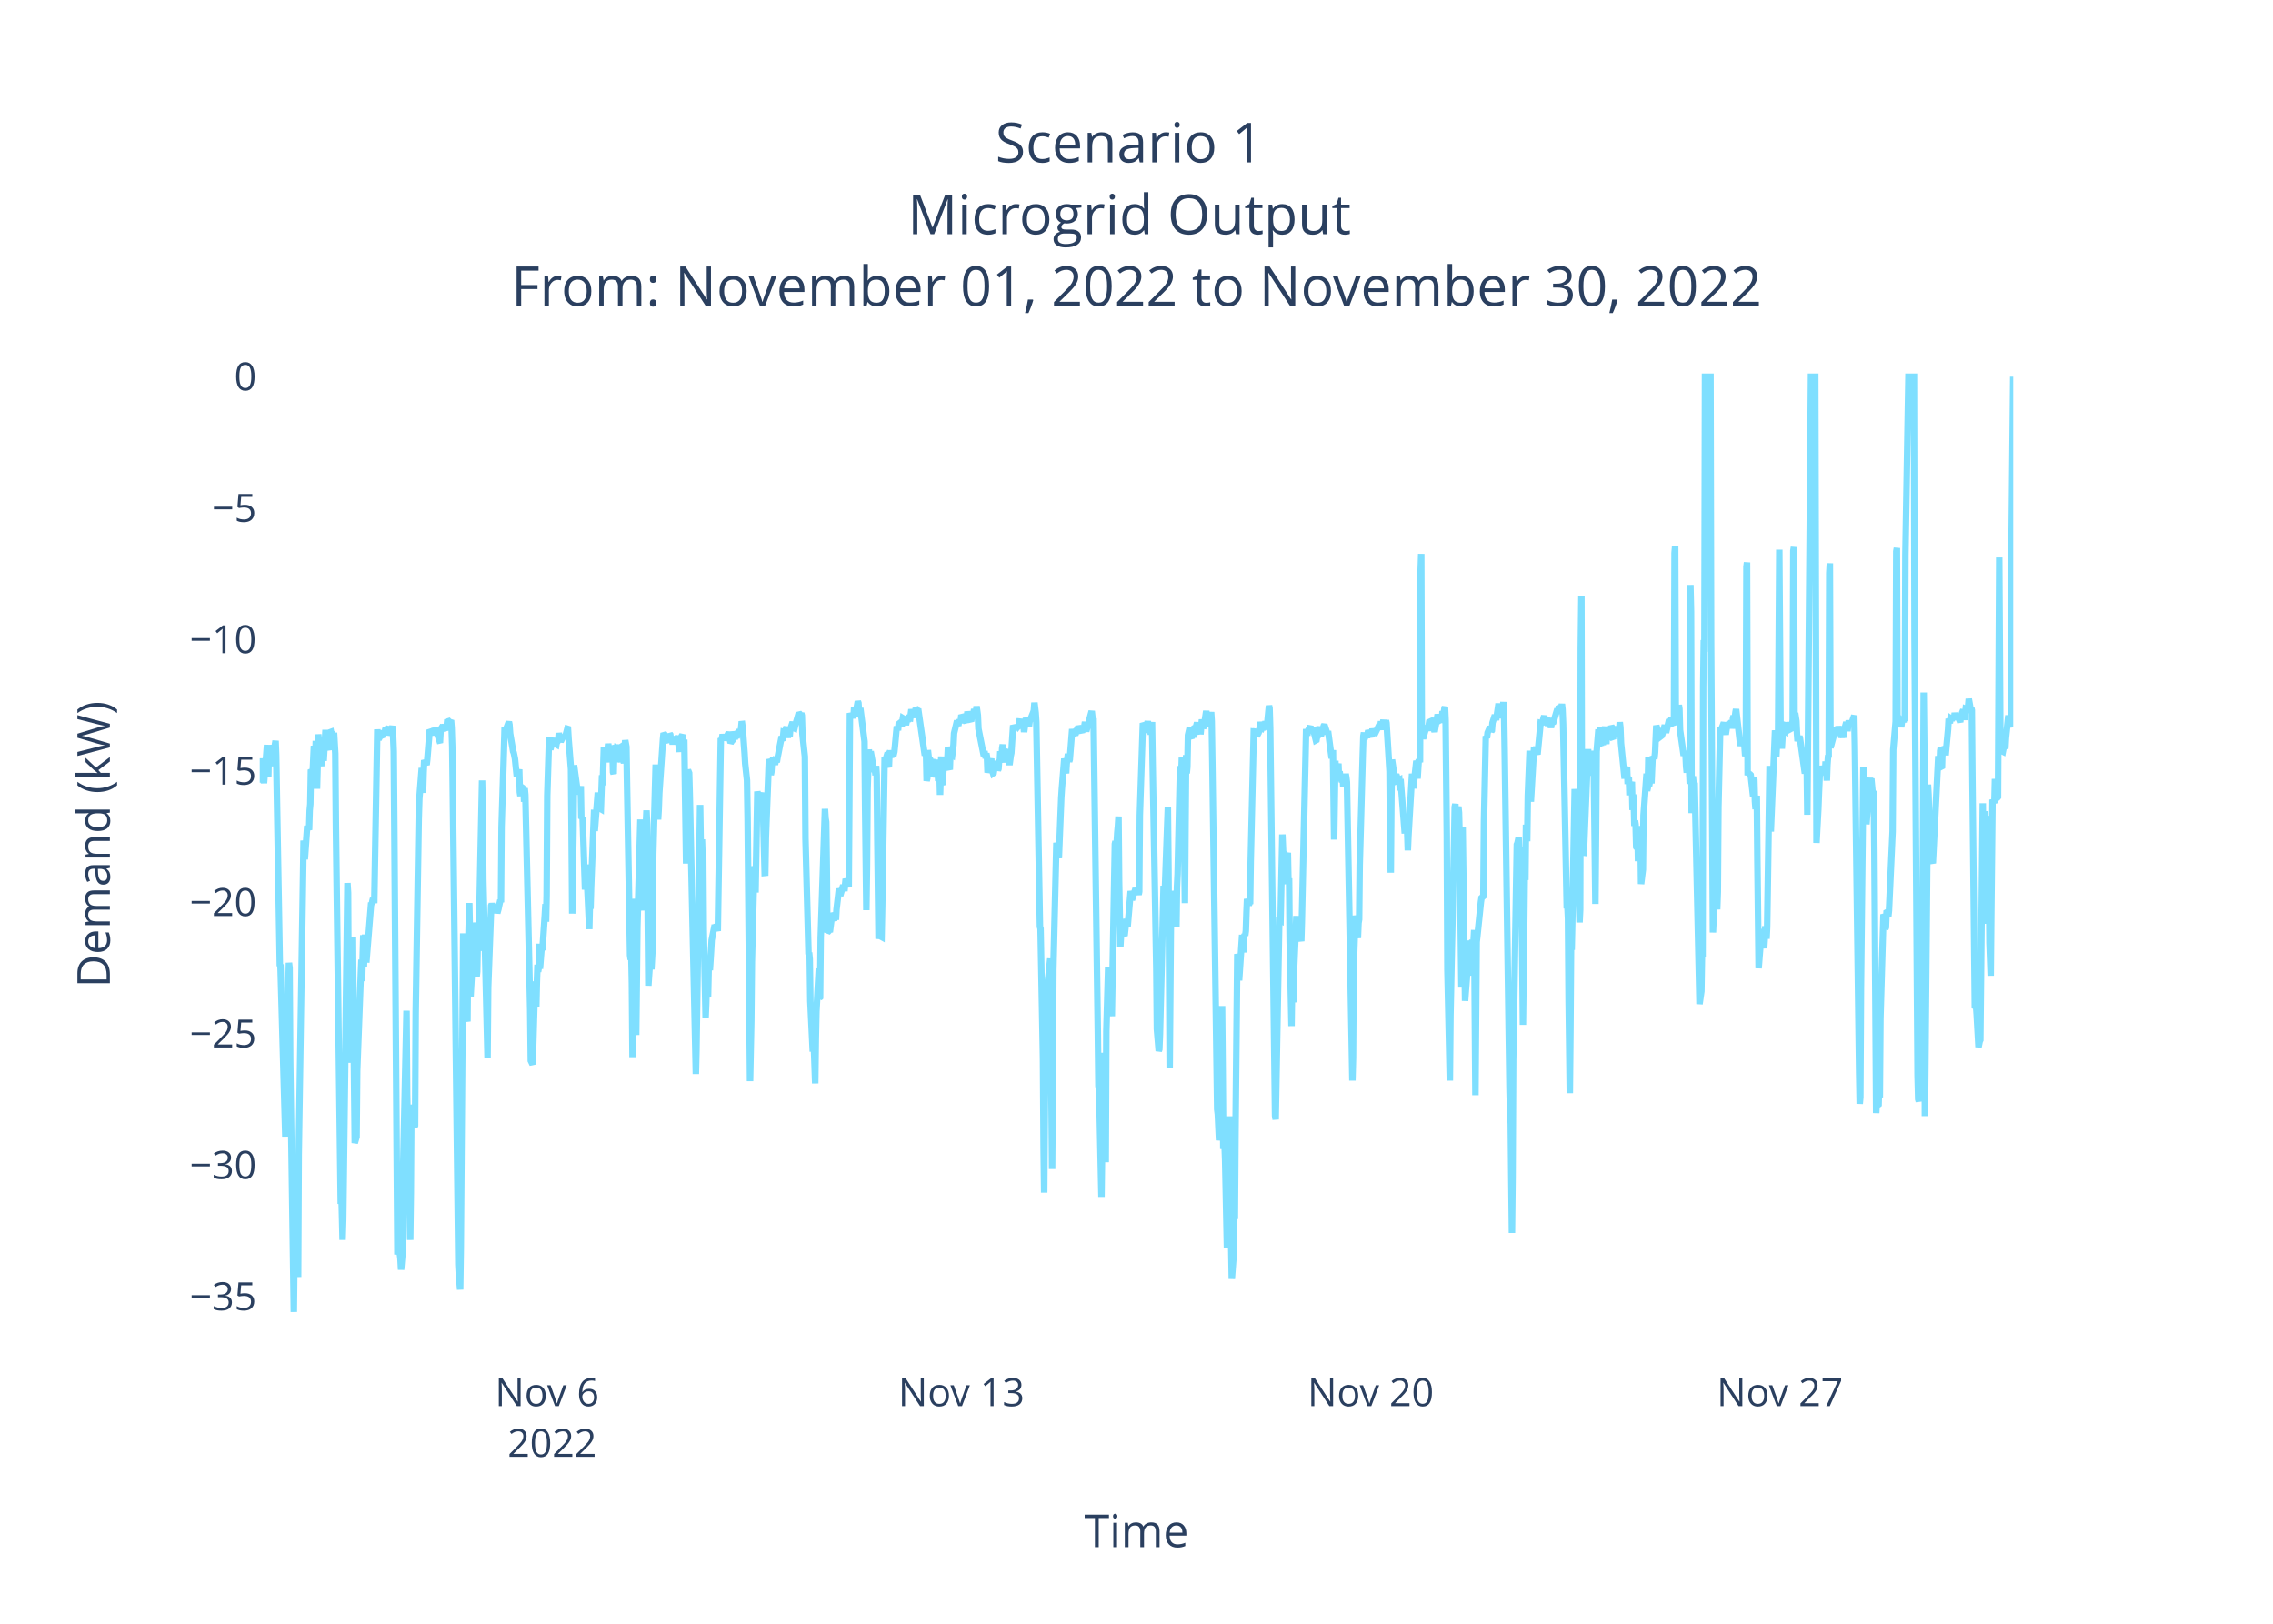
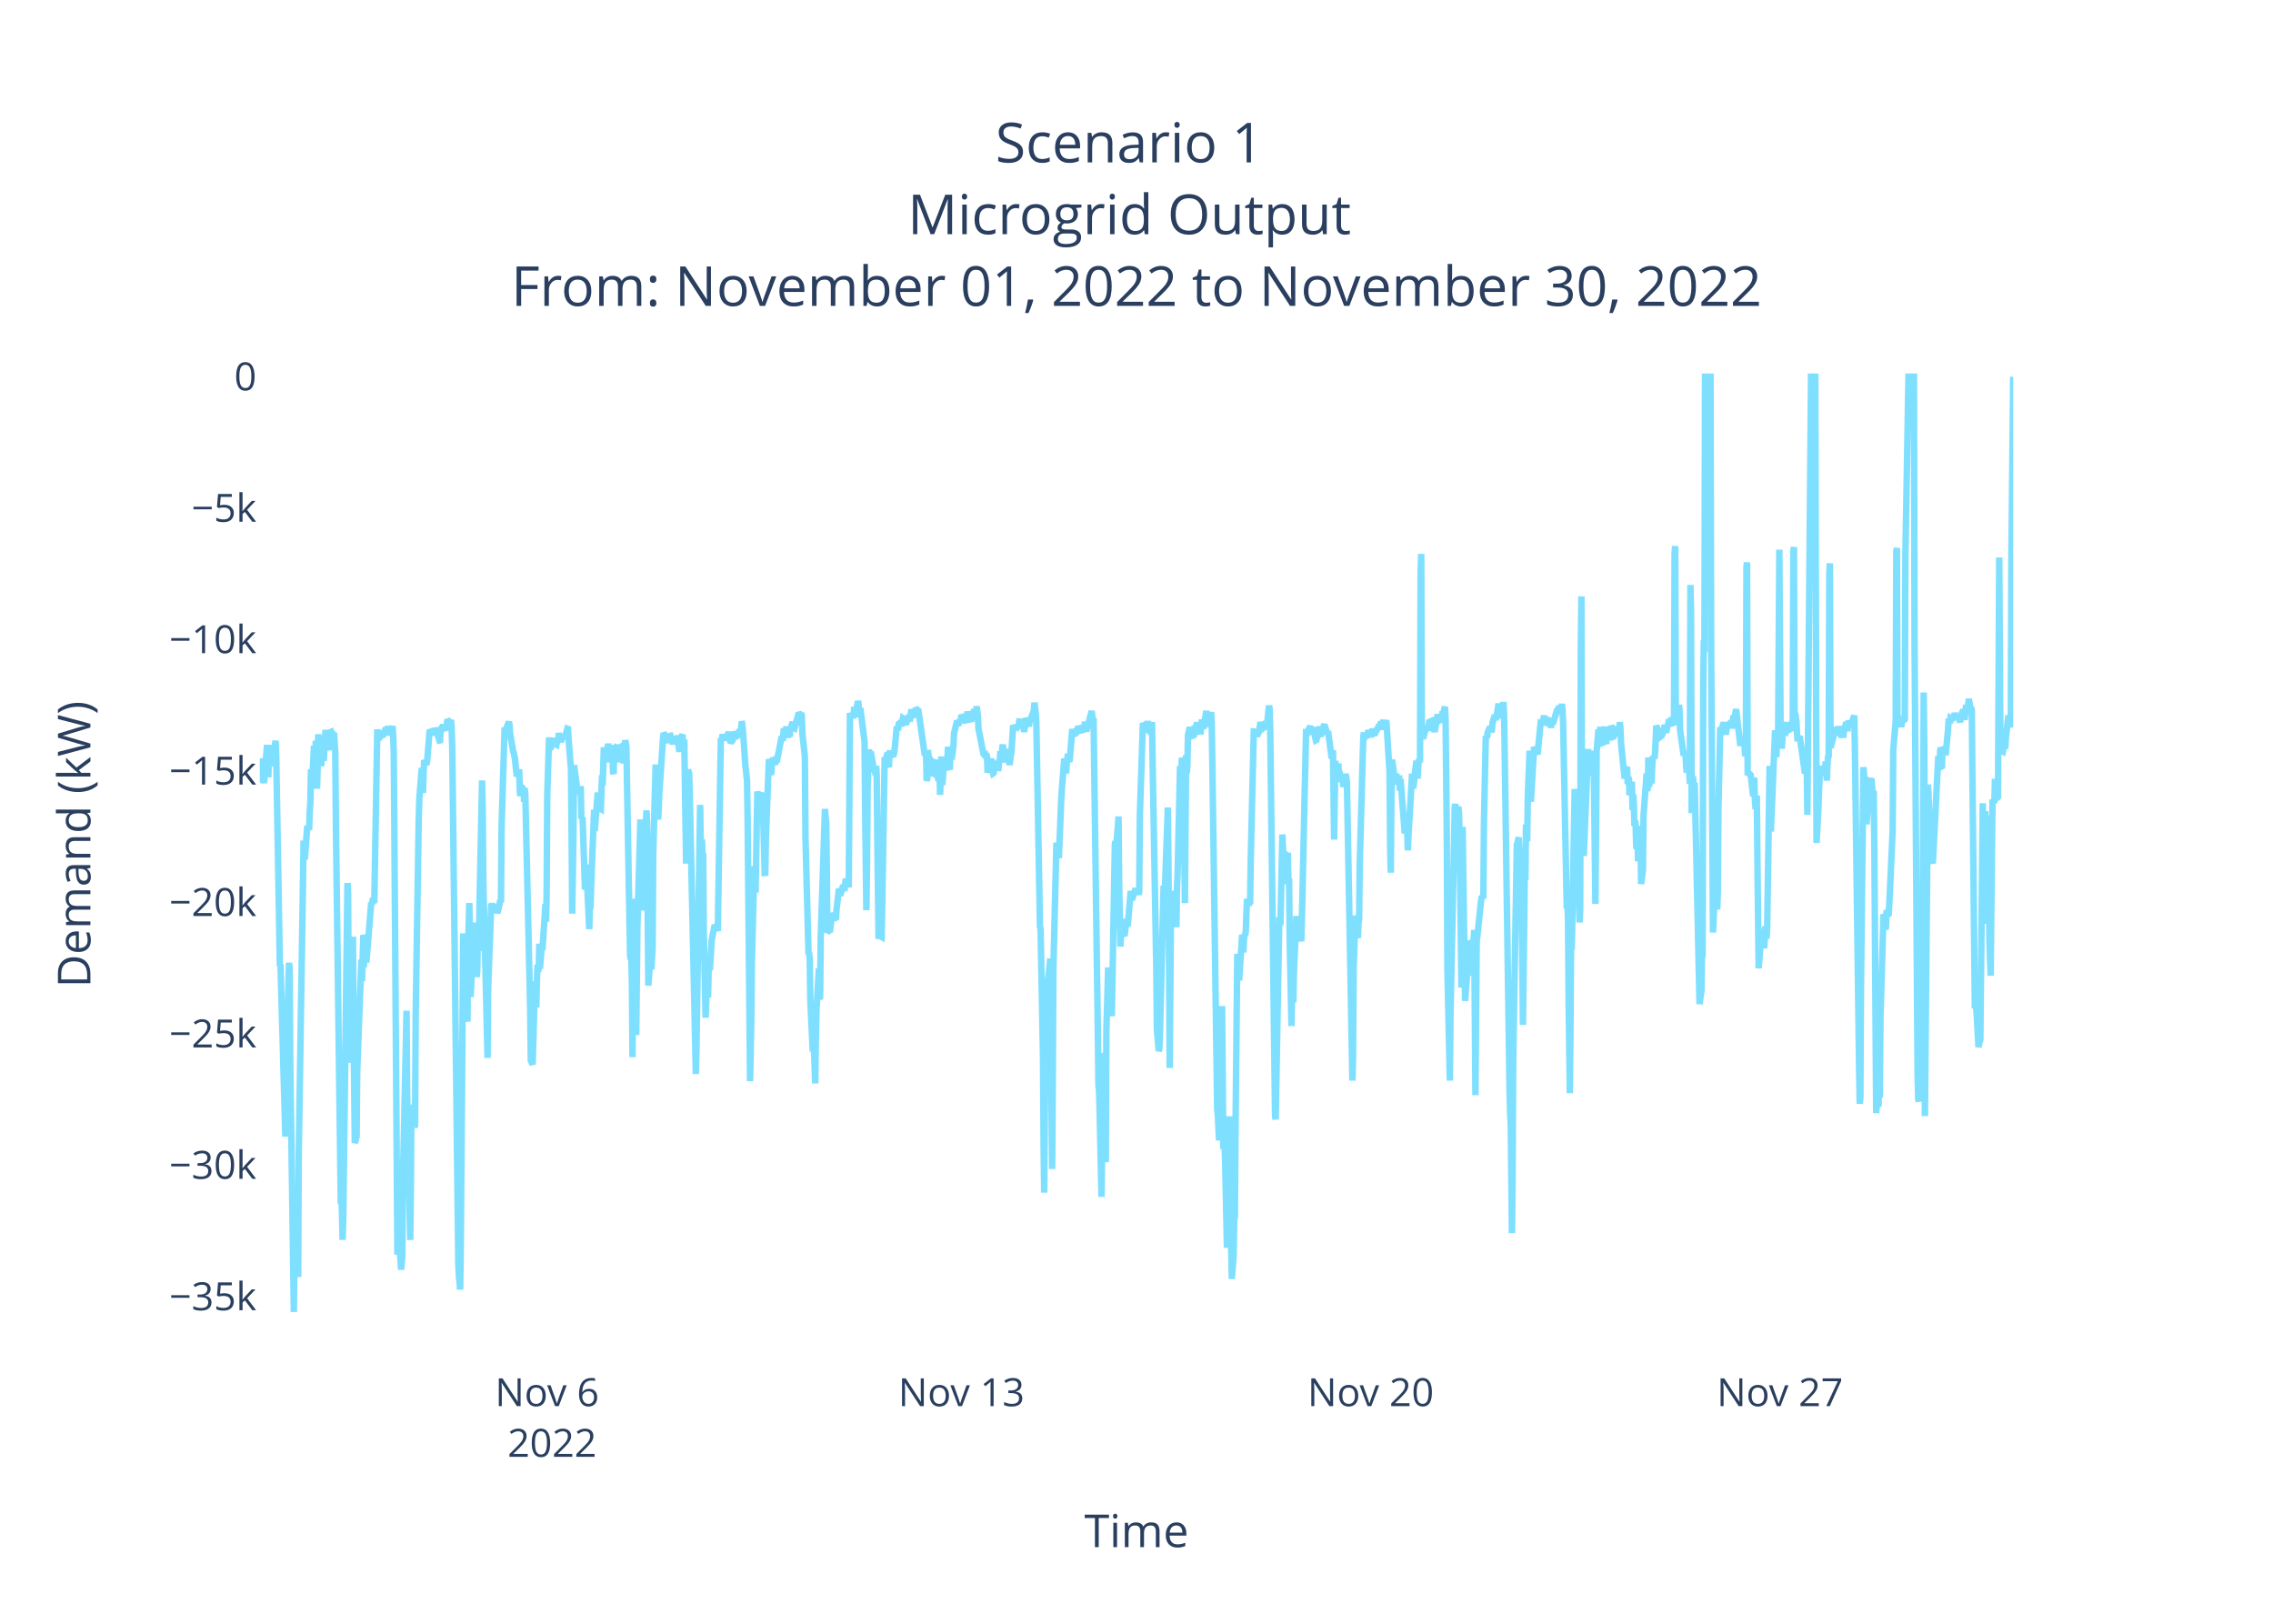
<svg xmlns="http://www.w3.org/2000/svg" class="main-svg" width="700" height="500" style="" viewBox="0 0 700 500">
  <rect x="0" y="0" width="700" height="500" style="fill: rgb(255, 255, 255); fill-opacity: 1;" />
-   <defs id="defs-fc9d13">
+   <defs id="defs-134f53">
    <g class="clips">
-       <clipPath id="clipfc9d13xyplot" class="plotclip">
+       <clipPath id="clip134f53xyplot" class="plotclip">
        <rect width="540" height="320" />
      </clipPath>
-       <clipPath class="axesclip" id="clipfc9d13x">
+       <clipPath class="axesclip" id="clip134f53x">
        <rect x="80" y="0" width="540" height="500" />
      </clipPath>
-       <clipPath class="axesclip" id="clipfc9d13y">
+       <clipPath class="axesclip" id="clip134f53y">
        <rect x="0" y="100" width="700" height="320" />
      </clipPath>
-       <clipPath class="axesclip" id="clipfc9d13xy">
+       <clipPath class="axesclip" id="clip134f53xy">
        <rect x="80" y="100" width="540" height="320" />
      </clipPath>
    </g>
    <g class="gradients" />
    <g class="patterns" />
  </defs>
  <g class="bglayer" />
  <g class="layer-below">
    <g class="imagelayer" />
    <g class="shapelayer" />
  </g>
  <g class="cartesianlayer">
    <g class="subplot xy">
      <g class="layer-subplot">
        <g class="shapelayer" />
        <g class="imagelayer" />
      </g>
      <g class="minor-gridlayer">
        <g class="x" />
        <g class="y" />
      </g>
      <g class="gridlayer">
        <g class="x">
          <path class="xgrid crisp" transform="translate(170.03,0)" d="M0,100v320" style="stroke: rgb(255, 255, 255); stroke-opacity: 1; stroke-width: 1px;" />
          <path class="xgrid crisp" transform="translate(296.08,0)" d="M0,100v320" style="stroke: rgb(255, 255, 255); stroke-opacity: 1; stroke-width: 1px;" />
          <path class="xgrid crisp" transform="translate(422.12,0)" d="M0,100v320" style="stroke: rgb(255, 255, 255); stroke-opacity: 1; stroke-width: 1px;" />
          <path class="xgrid crisp" transform="translate(548.16,0)" d="M0,100v320" style="stroke: rgb(255, 255, 255); stroke-opacity: 1; stroke-width: 1px;" />
        </g>
        <g class="y">
          <path class="ygrid crisp" transform="translate(0,399.26)" d="M80,0h540" style="stroke: rgb(255, 255, 255); stroke-opacity: 1; stroke-width: 1px;" />
          <path class="ygrid crisp" transform="translate(0,358.79)" d="M80,0h540" style="stroke: rgb(255, 255, 255); stroke-opacity: 1; stroke-width: 1px;" />
          <path class="ygrid crisp" transform="translate(0,318.33)" d="M80,0h540" style="stroke: rgb(255, 255, 255); stroke-opacity: 1; stroke-width: 1px;" />
          <path class="ygrid crisp" transform="translate(0,277.86)" d="M80,0h540" style="stroke: rgb(255, 255, 255); stroke-opacity: 1; stroke-width: 1px;" />
          <path class="ygrid crisp" transform="translate(0,237.4)" d="M80,0h540" style="stroke: rgb(255, 255, 255); stroke-opacity: 1; stroke-width: 1px;" />
          <path class="ygrid crisp" transform="translate(0,196.93)" d="M80,0h540" style="stroke: rgb(255, 255, 255); stroke-opacity: 1; stroke-width: 1px;" />
          <path class="ygrid crisp" transform="translate(0,156.47)" d="M80,0h540" style="stroke: rgb(255, 255, 255); stroke-opacity: 1; stroke-width: 1px;" />
        </g>
      </g>
      <g class="zerolinelayer">
        <path class="yzl zl crisp" transform="translate(0,116)" d="M80,0h540" style="stroke: rgb(255, 255, 255); stroke-opacity: 1; stroke-width: 2px;" />
      </g>
      <path class="xlines-below" />
      <path class="ylines-below" />
      <g class="overlines-below" />
      <g class="xaxislayer-below" />
      <g class="yaxislayer-below" />
      <g class="overaxes-below" />
-       <g class="plot" transform="translate(80,100)" clip-path="url(#clipfc9d13xyplot)">
+       <g class="plot" transform="translate(80,100)" clip-path="url(#clip134f53xyplot)">
        <g class="scatterlayer mlayer">
-           <g class="trace scatter tracec0feb8" style="stroke-miterlimit: 2; opacity: 0.5;">
+           <g class="trace scatter traced6179b" style="stroke-miterlimit: 2; opacity: 0.5;">
            <g class="fills" />
            <g class="errorbars" />
            <g class="lines">
              <path class="js-line" d="M0,141.01L0.19,133.54L0.75,140.47L0.94,139.75L1.13,139.5L1.31,141.16L2.25,129.37L2.44,136.99L2.63,139.35L2.81,131.63L3,130.75L3.19,135.95L3.56,129.4L3.94,133.39L4.13,132.49L4.88,128.11L5.06,132.56L6.19,197.52L6.38,196.94L7.88,249.99L8.07,237.64L8.25,246.46L8.44,237.92L8.63,210.77L9,196.48L9.19,198.07L9.38,226.81L10.5,304L10.69,285.72L11.25,292.76L11.44,290.58L11.63,285.91L11.82,293.23L12,255.44L13.5,158.84L13.69,160.26L13.88,164.62L14.63,154.28L14.82,155.16L15.01,155.15L15.19,155.55L15.38,149.57L15.57,147.57L15.76,137L16.32,137.52L16.69,129.64L16.88,133.43L17.07,135.95L17.26,128.13L17.63,142.89L17.82,135.91L18.01,126.12L18.94,135.94L19.13,129.86L19.32,127.95L19.51,130.51L19.69,134.29L20.26,124.74L20.44,128.44L20.63,130.2L21.19,125.04L21.38,130.31L21.57,130.92L21.76,125.44L21.95,125.37L22.13,126.26L22.32,125.19L22.51,129.37L22.7,130.64L22.88,125.63L23.26,132.07L23.45,154.5L24.95,270.73L25.13,266.25L25.51,281.8L25.7,275.47L25.88,261.55L27.01,171.91L27.2,174.93L27.38,211.2L27.57,227.26L27.95,213.73L28.13,206.78L28.32,207.22L28.51,191.67L28.7,188.45L28.89,217.66L29.26,251.97L29.82,250.06L30.01,229.66L31.14,199.59L31.32,195.51L31.51,202.14L31.7,194.57L31.89,187.96L32.07,197.85L32.45,187.79L32.64,191.37L32.82,196.4L34.32,177.93L34.51,178.53L34.7,177.37L34.89,176.63L35.26,178.11L35.45,167.14L36.2,124.6L36.39,126.62L36.58,127.7L37.51,125.87L37.7,126.79L37.89,126.96L38.08,124.9L38.45,126.05L38.64,124.62L38.83,124.4L39.01,125.53L39.2,125.55L39.39,124.22L39.58,124.06L39.76,125.14L40.14,123.72L40.33,125.04L40.51,125.1L40.89,123.54L41.08,126.87L41.26,131.38L41.45,156.2L42.39,286.32L42.76,283.77L42.95,285.74L43.14,285.99L43.33,287.59L43.52,290.98L43.89,286.74L44.08,262.98L45.2,211.23L45.39,236.98L46.33,281.82L46.52,267.35L46.7,240.19L47.27,243.84L47.45,246.36L47.64,246.99L47.83,246.56L48.02,211.8L48.95,152.11L49.14,145.98L49.89,136.49L50.08,140.24L50.27,144.15L50.46,137.9L50.64,134.09L51.39,135.52L51.58,133.94L52.33,124.75L52.52,124.97L52.71,126.08L53.08,124.74L53.27,125.19L53.46,126.41L53.83,124.26L54.39,125.4L54.58,125.71L55.33,128.03L55.52,127.99L55.71,124.58L56.46,123.38L56.64,124.39L57.02,123.15L57.21,124.57L57.39,124.84L57.77,121.6L58.33,122.21L58.52,122.23L58.9,121.79L59.08,124.07L59.27,129.85L61.15,289.39L61.33,292.8L61.71,297.1L61.9,284.19L62.65,187.41L63.21,204.99L63.4,214.4L63.58,213.06L63.96,214.54L64.15,192.81L64.52,178.07L64.71,187.54L64.9,207L66.21,184.11L66.59,188.27L66.77,200.84L66.96,199.21L67.15,189.05L67.34,192.83L67.52,188.06L67.71,176.66L68.46,140.31L68.65,149.31L68.84,170.86L70.15,225.75L70.34,203.97L71.27,178.85L71.46,178.39L72.4,180.32L72.59,179.27L72.78,178.56L73.15,181.19L73.53,179.81L73.71,178.92L74.09,177.16L74.28,177.86L74.46,154.7L75.4,124.02L75.59,125.2L76.71,122.26L76.9,123.15L77.09,125.82L78.03,131.41L78.21,131.79L78.59,133.67L78.78,135.56L79.15,139.06L79.53,138.27L79.72,137.65L79.9,136.92L80.09,143.9L80.28,145.08L80.47,143.78L80.65,142.39L80.84,142.52L81.03,144.23L81.22,142.55L81.4,146.9L81.59,142.74L81.78,144.74L83.28,210.88L83.47,226.61L84.03,227.78L84.78,202.19L84.97,206.18L85.15,210.22L85.34,202.32L85.53,197.07L85.72,199.23L85.9,198.08L86.09,190.6L86.28,198.32L86.84,191.27L87.03,192.61L87.78,181.64L87.97,178.4L88.16,183.84L88.34,175.72L88.53,145.03L89.09,127.08L89.28,129.16L89.47,130.81L90.41,127.28L90.59,128.87L91.34,129.27L91.53,128.08L91.72,128.32L91.91,128.01L92.09,125.73L92.47,127.61L92.66,128.38L93.59,126.39L93.78,127.03L93.97,127.28L94.72,124.39L94.91,124.45L95.1,127.56L95.85,136.91L96.03,157.46L96.22,181.34L96.6,156.09L96.78,135.63L97.72,142.58L97.91,143.76L98.1,142.67L98.47,144.55L98.66,144.05L98.85,142.06L99.03,152.05L99.41,151.71L100.16,173.92L100.35,172.73L100.53,166.22L101.47,186.11L101.66,178.37L101.85,179.86L102.04,173.13L102.97,149.34L103.16,155.88L104.1,144.05L104.29,146.94L104.47,148.79L105.04,149.12L105.41,138.7L105.6,141.81L105.97,130.12L106.54,133.51L106.72,134.71L107.29,129.02L107.47,130.12L107.66,132.2L107.85,133.51L108.04,132.22L108.23,130.53L108.6,130.43L108.79,137.78L108.98,138.29L109.16,131.06L109.54,131.43L109.73,134.38L109.91,134.06L110.1,130.41L110.29,130.51L110.48,129.28L110.85,134.69L111.04,133.65L111.23,129.99L111.79,129.63L111.98,132.78L112.16,135.1L112.54,127.93L112.91,129.95L113.1,141.5L114.04,194.15L114.23,195.51L114.41,193.35L114.6,202.78L114.79,225.54L114.98,203.22L115.16,176.76L115.54,187.53L115.73,208.54L115.92,218.71L116.1,203.41L116.29,185.39L117.23,152.34L117.42,161.64L117.6,177.52L117.79,180.35L117.98,174.48L118.17,170.07L119.1,149.54L119.29,153.9L119.48,182.92L119.67,203.52L120.23,195.34L120.42,192.89L120.6,198.5L120.98,191.75L121.17,162.95L121.92,135.42L122.1,140.36L122.67,152.35L122.86,149.19L123.04,144.23L124.17,127.68L124.36,125.75L125.11,126.73L125.29,127.17L125.67,126.03L125.86,128.24L126.04,128.56L126.23,125.97L126.42,126.23L126.61,127.82L126.79,127.59L126.98,127.89L127.17,129.21L127.54,126.94L127.73,127.24L127.92,128.55L128.86,126.68L129.04,130.23L129.23,131.52L129.42,128.11L129.61,127.22L130.17,126.23L130.55,130.83L130.73,127.73L131.3,165.93L131.48,146.69L131.67,138.87L131.86,137.1L132.23,138.03L132.42,144.8L134.3,230.71L134.48,223.37L135.61,147.86L135.8,160.23L135.98,162.54L136.17,158.48L136.36,163.79L136.55,162.69L136.73,186.45L137.3,213.38L137.49,208.93L137.67,202.21L138.05,207.14L138.24,198.59L138.42,194.43L138.61,198.76L138.99,192.74L139.17,189.49L140.11,184.82L140.3,186.08L140.67,184.71L140.86,186.05L141.05,186.68L141.99,127.31L142.17,127.63L142.36,127.29L142.55,126.13L142.92,127.73L143.11,127.28L143.3,127.85L144.43,125.53L144.61,126.17L144.99,128.82L145.36,128.23L145.55,128.03L145.74,125.26L146.3,127.69L146.49,125.72L146.86,127.31L147.05,125.74L147.24,125.48L147.43,126.58L147.8,124.59L147.99,125.16L148.18,124.84L148.36,122.96L148.55,122.94L148.74,124.38L149.3,131.94L149.49,135.13L150.05,140.25L150.24,152.22L150.99,232.92L151.37,214.46L151.55,196.26L152.3,166.73L152.49,169.73L152.68,174.84L153.24,143.72L153.8,146.38L153.99,149.83L154.18,144.87L154.74,144.93L154.93,147.16L155.49,168.8L155.68,168.78L155.87,157.65L156.8,133.81L156.99,134.26L157.37,138.6L157.55,137.74L157.74,134.87L157.93,134.77L158.12,133.31L158.68,135.47L158.87,134.3L159.06,134.41L159.24,134.69L159.43,133.45L160.74,126.76L160.93,127.44L161.12,127.38L161.31,125.42L161.68,125.54L162.24,123.81L162.43,125.95L162.62,127.17L162.81,125.5L163.18,126.85L163.37,124.6L164.12,122.35L164.31,123.29L164.49,124.18L164.68,124.27L164.87,123.48L166,119.55L166.18,119.74L166.37,120.55L166.75,119.61L166.93,120.31L167.12,126.02L167.87,133L168.06,158.2L169,193.88L169.18,193.31L169.37,195.33L169.56,208.26L170.31,223.81L170.5,222.26L170.68,223.1L171.06,233.62L171.25,219.75L171.43,211.48L172.18,198.24L172.37,207.27L172.56,207.09L172.75,188.78L174.06,149.09L174.25,151.96L174.44,153.12L174.62,166.54L174.81,187.16L175.37,186.53L175.56,187.02L176.31,181.22L176.5,181.55L176.69,183.01L176.87,183.3L177.06,182.77L177.25,182.2L177.44,183.23L177.62,180.05L178.37,173.68L178.56,174.16L178.75,175.81L179.69,172.56L179.87,173.28L180.06,174.39L180.44,170.66L181,171.8L181.19,171.69L181.38,173.24L181.56,147.97L181.75,119.58L182.31,121.15L182.5,119.8L182.69,120.86L182.88,120.53L183.06,117.67L183.44,120.81L183.63,119.45L183.81,118L184.19,115.97L184.38,116.5L184.56,119.52L184.75,119.88L184.94,118.02L186.25,128.34L186.44,149.25L186.81,180.26L187,167.15L187.19,142.99L187.57,130.78L187.94,135.58L188.13,131.37L189.25,137.67L189.44,136.92L189.63,138.71L189.82,135.84L190,138.61L190.19,158.57L190.57,189.1L191.13,185.86L191.32,188.4L191.5,188.5L191.69,179.16L192.44,133.21L192.82,134.42L193,133.08L193.38,131.78L193.57,135.66L193.75,136.25L193.94,131.71L194.13,131.33L194.32,132.87L194.51,133.21L194.69,131.73L194.88,131.45L195.07,132.98L195.44,131.46L195.63,129.59L196.19,123.66L196.57,124.88L196.76,122.93L197.32,122.48L197.69,123.6L197.88,122.34L198.07,121.14L198.63,121.48L198.82,122.28L199.01,123.22L199.38,121.48L199.57,122.24L199.76,121.09L200.32,121.18L200.69,118.44L200.88,119.32L201.07,121.03L201.44,118.75L201.63,120.77L201.82,119.91L202.01,118.04L202.57,118.65L202.76,118.25L204.82,132.64L205.01,132.01L205.2,132.46L205.38,140.46L205.57,139.64L205.76,130.98L206.32,135.97L206.51,134.76L206.7,134.61L206.88,135.16L207.07,133.72L207.26,139.06L207.63,135.96L208.2,137.04L208.38,139.39L208.57,133.9L208.95,140.48L209.14,137.33L209.32,137.35L209.51,144.76L209.89,132.94L210.07,140.98L210.26,140.94L210.82,133.76L211.2,135.19L211.39,133.1L211.57,135.41L211.76,133.95L211.95,130L212.14,130.89L212.32,136.53L212.51,136.99L212.7,131.36L212.89,130.84L213.07,132.35L213.26,132.47L213.64,129.41L213.82,125.8L214.76,121.92L214.95,123L215.14,123.46L215.32,122.19L215.51,121.87L215.7,122.58L215.89,121.83L216.08,120.16L217.58,122.44L217.76,121.12L217.95,119.11L218.33,120.77L218.51,121.3L219.08,122.12L219.45,119.43L219.64,121.13L220.01,118.35L220.2,119.21L220.39,121.16L220.76,117.49L221.14,120.22L221.33,124.39L222.83,131.94L223.01,131.94L223.2,131.3L223.39,132.64L223.58,133.43L223.77,131.98L223.95,132.97L224.14,137.91L225.27,133.58L225.45,136.79L225.83,138.12L226.02,137.98L226.2,136.87L226.58,134.64L227.14,135.19L227.33,137.25L227.52,136.71L227.7,133.91L227.89,134.86L228.08,131.34L228.45,134.02L228.64,130.45L228.83,129.25L229.2,134.8L229.58,130.82L229.77,132.07L229.95,132.35L230.14,131.5L230.33,131.21L230.52,130.96L230.71,134.13L230.89,135.56L231.27,132.75L231.46,131.83L232.02,123.34L232.58,124.41L232.77,123.82L232.96,124.55L233.33,123.38L233.52,123.71L233.71,123.48L233.89,121.94L234.08,121.47L234.27,122.54L234.46,123.06L234.64,122.27L235.02,123.56L235.21,123.56L235.39,125.41L235.77,122.64L235.96,121.11L236.89,123.67L237.08,122.16L238.21,119.35L238.4,118.75L238.58,116.36L238.96,119.52L239.15,122.34L240.27,185.34L240.46,185.94L241.21,225.9L241.4,253.54L241.58,267.26L241.77,241.56L241.96,217.88L242.15,220.42L242.33,218.9L242.52,204.01L243.46,195.16L243.65,218.92L244.02,259.98L244.21,234.01L244.4,198.52L245.34,159.53L245.52,160.18L246.09,164.25L246.84,145.63L247.02,142.88L247.77,133.62L247.96,134.32L248.15,137.31L248.34,138.12L248.52,135.14L248.9,132.12L249.27,134.52L249.46,133.88L250.21,124.51L250.59,126.83L250.77,125.43L250.96,125.28L251.15,126.31L252.09,123.77L252.28,124.03L253.21,125.54L253.4,124.52L253.78,125.34L253.96,123.43L254.15,122.29L254.34,124.21L254.53,125.2L256.21,118.95L256.4,120.63L256.59,122.28L256.78,121.15L256.96,135.21L258.09,217.85L258.28,234.37L258.46,235.58L258.65,242.26L259.22,268.56L259.4,254.51L259.59,234.15L259.97,224.2L260.15,228.6L260.34,252.79L260.53,257.88L260.72,217.47L261.28,197.91L261.47,200.98L261.65,212.12L262.03,199.29L262.22,209.81L262.4,212.92L263.34,159.87L263.53,159.06L263.72,162.55L264.09,156.4L264.28,154.4L264.47,151.43L264.65,171.53L265.03,191.49L265.4,184.95L265.59,188.25L265.97,183.95L266.15,187.92L266.34,188.15L266.91,182.96L267.09,184.89L267.28,185.28L268.22,174.4L268.41,175.26L268.59,177.13L269.72,173.59L269.91,174.86L270.28,173.54L270.47,174.78L270.66,175.48L270.84,174.56L271.03,151L271.97,122.67L272.16,122.97L272.53,125.67L272.72,123.39L272.91,122.9L273.09,123.98L273.47,122.09L273.66,123.41L273.85,123.28L274.03,122.4L274.22,124.5L274.41,126.21L274.78,122.33L274.97,135.07L276.1,198.31L276.28,216.88L276.85,223.64L277.03,223.09L277.22,218.59L278.35,172.74L278.53,179.92L279.66,148.66L279.85,167.83L280.22,228.88L280.6,182.58L280.78,174.36L281.54,180.14L281.72,177.54L281.91,174.64L282.29,185.52L282.47,173.09L282.66,169.17L283.41,135.88L283.6,140.29L283.79,138.93L283.97,133.3L284.35,136.72L284.54,148.25L284.91,178.1L285.1,153.57L285.29,132.49L285.47,138.13L285.66,136.14L285.85,126.36L286.41,123.92L286.6,125.31L286.79,127.04L286.97,127.24L287.16,126.39L287.35,125.51L287.54,126.87L287.72,126.37L287.91,123.55L288.29,123.89L288.66,122.51L288.85,123.5L289.04,125.26L289.6,125.17L289.79,125.18L290.16,121.56L290.54,124.11L290.73,123.78L291.48,118.92L291.66,120.45L291.85,122.91L292.04,122.92L292.23,119.83L292.41,120.16L292.6,122.3L292.98,119.26L293.16,122.19L293.35,134.39L294.85,241.6L295.04,243.08L295.42,251.13L295.6,249.75L295.79,242.98L296.35,209.78L296.54,229.72L296.73,253.8L297.1,252.09L297.29,256.98L297.48,266.14L297.85,284.21L298.04,282.26L298.23,266.05L298.6,243.75L298.98,261.35L299.17,283.76L299.35,293.82L299.92,286.44L300.1,275.18L300.29,275.35L300.48,249.13L301.04,193.78L301.42,195.1L301.6,201.91L302.54,187.86L302.73,191.69L302.92,193.27L303.11,189.15L303.29,187.6L303.48,188.09L303.67,186.64L303.86,180.92L304.04,176.83L304.61,178.59L304.79,178.23L304.98,178.37L305.17,165.24L306.11,125.28L306.29,125.3L306.48,125.79L306.67,125.03L306.86,124.56L307.04,126.68L307.61,125.63L307.79,124.9L308.17,122.35L308.54,124L308.73,124.16L309.67,122.41L309.86,122.8L310.05,123.34L310.23,123.17L310.42,121.07L310.8,117.28L310.98,118.08L311.17,124.3L312.67,243.55L312.86,244.71L313.98,182.44L314.17,183.35L314.36,183.45L314.92,156.95L315.3,165.73L315.48,162.17L316.23,172.26L316.42,163.45L316.61,162.6L316.8,172.22L316.99,170.45L317.17,189.6L317.74,215.96L317.92,202.84L318.11,206.79L318.3,208.65L318.49,198.99L319.24,182.06L319.42,188.36L319.61,188.3L320.36,183.23L320.55,188.98L320.74,189.82L320.92,183.66L322.24,124.48L322.42,126.05L322.61,126.46L322.8,124.99L323.55,123.62L323.74,124.9L323.92,125.57L324.11,124.5L324.3,124.09L325.24,127.96L325.43,127.86L325.61,126.79L325.99,126.5L326.18,124.52L326.36,123.75L326.55,126.11L326.74,126.69L327.68,123.45L327.86,123.16L328.8,126.01L328.99,125.13L330.11,133.51L330.3,132.19L330.49,130.98L330.68,144.91L330.86,158.54L331.24,134.26L331.43,138.75L332.18,135.12L332.37,140.05L332.55,137.53L332.93,140.54L333.12,139.18L333.3,140.93L333.49,138.86L333.68,142.35L333.87,140.61L334.05,141.04L334.43,138.3L334.62,139.44L334.8,140.88L336.49,232.75L336.68,225.59L336.87,198.02L337.43,181.96L337.8,183.82L337.99,187.64L338.18,188.84L338.37,184.24L338.56,183.11L338.74,166.35L339.68,132.48L339.87,126.6L340.06,125.58L340.24,127.57L340.62,126.2L340.81,126.58L340.99,127.21L341.18,125.77L341.37,124.98L342.31,126.84L342.49,126.08L342.68,124.4L343.06,125.75L343.24,126.32L344.56,123.64L344.74,123.59L344.93,124.47L345.12,123.32L345.31,122.15L345.68,124.73L345.87,122.61L346.06,121.69L346.43,124.66L346.81,121.84L347,122.66L347.93,137.61L348.12,160.77L348.31,168.73L348.5,145.57L348.68,133.91L349.62,140.19L349.81,138.81L350,138.48L350.18,139.04L350.37,140.36L350.93,140.1L351.12,143.42L351.31,139.88L352.62,156.64L352.81,153.66L353.19,150.76L353.56,161.85L353.75,157.45L354.87,138.25L355.06,139.75L355.25,142.76L356.19,134.3L356.37,134.84L356.56,139.75L356.94,133.79L357.31,134.75L357.5,75.95L357.69,70.56L357.87,126.74L358.06,126.64L358.25,127.45L359.37,123.45L359.56,124.23L359.75,125.03L359.94,123.52L360.13,122.34L360.69,122.08L361.06,124.25L361.25,124.01L361.44,123.75L361.63,124.69L361.81,125.33L362.75,119.99L362.94,120.88L363.13,121.96L363.31,121.85L363.5,120.31L363.88,122.55L364.06,121.21L364.25,119.01L364.63,119.85L364.81,118.22L365,117.63L365.19,121.74L365.56,157.22L365.75,198.53L366.5,232.76L366.69,212.69L367.82,158.72L368,148.51L368.19,147.56L368.38,152.18L369.13,148.4L369.32,150.21L369.5,157.09L370.07,204.11L370.25,181.3L370.44,154.62L371.19,208.2L371.75,200.92L371.94,193.88L372.69,200.42L372.88,189.6L373.25,193.53L373.44,189.37L373.63,190.95L373.82,189.62L374,186.37L374.19,212.41L374.38,237.25L374.76,190.04L374.94,188.57L376.07,177.74L376.26,176.46L376.82,176L377.01,152.9L377.57,126.67L377.94,127.23L378.13,125.61L378.88,123.86L379.07,124.13L379.26,125.19L379.44,124.93L379.63,122.59L380.38,120.18L380.57,121.09L380.76,121.71L381.51,116.65L381.7,118.39L381.88,120.22L382.07,120.25L382.26,118.98L382.63,119.29L382.82,118.03L383.01,116.17L383.2,119.87L383.38,130.77L384.88,235.25L385.07,242.85L385.26,246.01L385.45,264.03L385.63,279.66L385.82,262.38L386.01,226.39L387.13,160.04L387.32,159.62L387.7,157.83L388.07,170.24L388.26,162.69L388.45,160.78L388.63,177.84L389.01,215.59L389.39,185.15L389.57,168.84L389.76,170.99L389.95,153.94L390.32,159.05L390.51,145.11L391.07,131.17L391.26,139.37L391.45,146.87L392.39,131.06L392.57,131.1L392.76,131.47L393.14,130.01L393.32,131.85L393.51,132.29L394.45,122.65L394.64,122.7L394.82,123.13L395.57,120.39L395.76,121.8L395.95,122.97L396.33,121.16L396.51,121.47L396.7,123.51L397.26,121.13L397.45,122.82L397.64,124.1L398.01,121.6L398.2,122.84L398.39,122.39L399.33,119.26L399.51,119.32L399.7,119.69L400.08,117.47L400.45,117.92L400.64,118.98L401.01,116.77L401.2,118.43L401.39,123L402.51,179.73L402.7,178.7L402.89,182.9L403.08,208.06L403.45,236.63L403.64,217.1L403.83,190.79L404.02,192.5L404.2,184.16L404.95,142.97L405.14,145.42L405.33,152.8L405.7,148.52L405.89,163.84L406.45,184.05L406.64,180.14L406.83,99.44L407.02,83.64L407.2,162.49L407.77,162.56L409.08,130.67L409.27,136.11L409.45,136.59L409.64,133.2L410.2,133.02L410.39,138.8L410.58,138.03L410.77,131.16L411.33,178.34L411.52,156.81L411.71,131.45L412.27,124.61L412.46,129.88L412.64,128.86L412.83,123.79L413.02,129.62L413.39,124.82L413.58,129.37L414.33,123.73L414.52,127.81L414.71,129.11L414.89,124.89L415.27,126.51L415.46,126.27L415.64,124.25L416.02,125L416.21,123.56L416.39,123.87L416.58,127.33L416.77,127.54L416.96,124.03L417.33,124.64L417.52,123.78L418.46,126.67L418.65,125.06L418.83,122.38L419.02,123.92L419.21,128.77L420.33,139.76L420.52,136.99L421.08,136.21L421.27,141.43L421.46,139.7L421.65,139.86L421.83,144.89L422.02,141.52L422.58,141.6L422.77,149.44L422.96,144.65L423.15,147.02L423.33,154.34L423.52,152.7L423.71,153.89L423.9,160.83L424.08,161.14L424.27,154.34L424.46,165.19L425.02,159.06L425.21,157.82L425.4,172.22L425.96,167.76L426.15,151.05L427.09,138.22L427.27,143.52L427.46,142.62L427.65,133.24L427.84,142.16L428.4,139.11L428.59,141.24L428.96,132.93L429.52,133.59L429.71,131.74L430.09,123.4L430.65,125.24L430.84,124.65L431.21,126.94L431.77,126.51L431.96,126.08L432.71,123.27L432.9,124.49L433.09,125.62L434.03,121.6L434.21,121.86L434.4,123.58L434.78,120.95L434.96,121.67L435.15,122.71L435.53,123.27L435.71,70.29L435.9,68.16L436.09,122.02L436.46,122.65L436.65,121.73L436.84,119.95L437.03,117.1L437.21,118.28L437.4,124.8L438.53,132.7L438.71,131.4L439.09,132.48L439.28,136.16L439.47,137.92L439.65,134.36L440.03,136.57L440.22,137.58L440.4,141.4L440.59,80.12L440.78,88.38L440.97,150.39L441.34,139.04L441.72,143.1L441.9,141.01L443.4,209.18L443.97,205.23L444.15,194.13L444.34,194.71L444.53,111.29L444.72,97.09L444.9,100.74L445.09,16L446.78,16L446.97,97.87L447.53,187.15L447.72,183.1L447.91,178.06L448.47,175.95L448.66,178.25L448.84,180.02L449.03,174.64L449.22,148.62L449.78,123.95L450.16,125.74L450.34,123.99L450.91,122.5L451.09,123.54L451.28,125.32L451.47,126.17L451.66,124.96L451.84,123.78L452.22,123.02L452.41,122.78L452.78,123.76L452.97,122.5L453.16,122.25L453.34,124.33L453.72,121.2L453.91,120.38L454.1,122.3L454.47,119.33L454.66,118.37L455.97,129.66L456.35,127.85L456.53,128.48L457.1,127.69L457.28,130.29L457.47,132.81L457.66,132.17L457.85,74.52L458.03,73.19L458.22,138.74L458.41,138.07L458.97,138.44L459.16,138.64L459.91,145.21L460.1,139.63L460.28,140.12L460.47,146.76L460.66,149.15L461.04,145.01L461.22,164.94L461.6,198.16L462.16,191.11L462.35,190.08L462.54,190.4L462.72,186.06L463.29,191.99L463.47,189.29L463.66,185.21L464.04,189.07L464.22,185.48L464.41,173.36L464.97,135.84L465.16,142.16L465.35,156.07L466.66,124.9L466.85,126.89L467.04,133.13L467.41,125.69L467.6,126.17L467.97,69.26L468.35,123.78L468.54,127.46L468.73,130.52L469.1,124.58L469.29,124.81L469.85,125.18L470.04,123.38L470.6,123.55L470.79,122.48L470.98,123.12L471.16,124.62L471.73,124.32L471.91,123.61L472.1,121.63L472.29,69.58L472.48,68.47L472.66,121.39L472.85,119.55L473.23,122.04L473.41,125.8L473.6,128.22L474.16,126.69L474.35,127.47L475.85,138.18L476.04,136.62L476.23,134.25L476.42,136.21L476.6,150.88L477.73,16L477.92,16L479.04,16L479.23,89.12L479.42,159.56L479.98,149.21L480.17,144.29L480.54,135.89L481.1,138.14L481.29,137.63L481.48,137.83L481.67,136.79L481.85,138.65L482.04,138L482.23,134.47L482.61,140.37L482.79,135.53L482.98,132.97L483.17,132.78L483.36,76.46L483.54,73.46L483.73,130.26L485.42,123.96L485.61,125.35L485.79,126.34L485.98,124.66L486.17,123.74L487.11,127L487.29,126.45L487.48,126.24L487.67,127.13L487.86,125.08L488.61,122.39L488.79,123.66L488.98,125.14L489.17,123.37L489.36,121.85L489.54,122.88L490.11,122.58L490.3,122.48L491.05,120.31L491.23,129.66L492.55,230.06L492.73,239.89L492.92,237.87L493.11,204.25L493.86,136.24L494.05,138.36L494.23,141.57L494.42,139.27L494.61,140.85L494.8,153.83L495.92,139.49L496.11,144.19L496.3,139.74L496.67,143.66L496.86,144.59L497.05,144.57L497.24,162.19L497.8,242.75L498.17,236.12L498.36,240.23L498.55,240.08L498.74,233.13L498.92,237.93L499.11,213.53L500.05,181.56L500.24,181.9L500.42,182.13L500.61,186.06L500.8,185.58L500.99,180.97L501.36,180.77L501.55,182.14L501.74,180.34L502.86,156.03L503.05,130.89L503.8,122.18L503.99,69.79L504.18,68.75L504.36,122.37L504.55,120.64L505.11,121.87L505.3,122.38L505.49,123.89L505.86,121.36L506.05,121.91L506.24,122.35L506.43,121.14L506.61,122L506.8,70.81L507.74,16L507.93,16L509.43,16L509.61,97.21L510.55,231.1L510.74,238.48L510.93,239.16L511.11,233.35L511.3,238.64L511.68,233.34L511.87,231.32L512.43,113.24L512.62,131.18L512.8,243.68L513.74,141.6L513.93,144.76L514.12,151.69L515.05,165.32L515.24,165.84L516.93,132.8L517.12,136.49L517.3,136.9L517.49,131.22L517.68,130.21L517.87,136.43L518.05,136.55L518.24,130.09L518.62,131.03L518.81,130.02L518.99,130.21L519.18,132.56L519.93,124.64L520.12,121.32L520.49,122.71L520.68,121.13L520.87,121.25L521.06,121.85L521.43,120.75L521.62,121.23L521.81,120.98L521.99,119.51L522.37,121.39L522.56,120.78L522.74,120.14L523.68,122.36L523.87,120.48L524.62,118.56L524.81,119.81L524.99,121.67L525.37,118.24L525.56,118.31L525.75,118.98L525.93,118.78L526.12,117.34L526.31,115.2L526.68,117.25L526.87,118.83L527.06,117.86L527.25,118.68L527.43,139.02L528.18,210.49L528.56,209.88L528.75,212.43L529.31,222.44L529.68,220.63L529.87,220.25L530.62,147.35L530.81,167.91L531,184.46L531.37,149.78L531.75,167.72L531.93,170.31L532.31,151.22L532.5,168.37L532.68,190.29L533.06,200.46L533.25,180.79L533.62,146.24L534.19,147.32L534.37,139.85L534.75,145.74L535.12,145.62L535.31,145.4L535.69,71.67L536.06,131.53L536.25,131.13L536.81,131.42L537.19,129.43L537.37,130.2L537.56,130.48L537.75,127.24L538.5,120.31L538.69,121.68L538.87,122.43L539.25,123.94L539.44,71.01L540,16" style="vector-effect: non-scaling-stroke; fill: none; stroke: rgb(0, 191, 255); stroke-opacity: 1; stroke-width: 2px; opacity: 1;" />
            </g>
            <g class="points" />
            <g class="text" />
          </g>
        </g>
      </g>
      <g class="overplot" />
      <path class="xlines-above crisp" d="M0,0" style="fill: none;" />
      <path class="ylines-above crisp" d="M0,0" style="fill: none;" />
      <g class="overlines-above" />
      <g class="xaxislayer-above">
        <g class="xtick">
          <text text-anchor="middle" x="0" y="433" transform="translate(170.03,0)" style="font-family: 'Open Sans', verdana, arial, sans-serif; font-size: 12px; fill: rgb(42, 63, 95); fill-opacity: 1; white-space: pre; opacity: 1;">
            <tspan class="line" dy="0em" x="0" y="433">Nov 6</tspan>
            <tspan class="line" dy="1.3em" x="0" y="433">2022</tspan>
          </text>
        </g>
        <g class="xtick">
          <text text-anchor="middle" x="0" y="433" style="font-family: 'Open Sans', verdana, arial, sans-serif; font-size: 12px; fill: rgb(42, 63, 95); fill-opacity: 1; white-space: pre; opacity: 1;" transform="translate(296.08,0)">Nov 13</text>
        </g>
        <g class="xtick">
          <text text-anchor="middle" x="0" y="433" style="font-family: 'Open Sans', verdana, arial, sans-serif; font-size: 12px; fill: rgb(42, 63, 95); fill-opacity: 1; white-space: pre; opacity: 1;" transform="translate(422.12,0)">Nov 20</text>
        </g>
        <g class="xtick">
          <text text-anchor="middle" x="0" y="433" style="font-family: 'Open Sans', verdana, arial, sans-serif; font-size: 12px; fill: rgb(42, 63, 95); fill-opacity: 1; white-space: pre; opacity: 1;" transform="translate(548.16,0)">Nov 27</text>
        </g>
      </g>
      <g class="yaxislayer-above">
        <g class="ytick">
-           <text text-anchor="end" x="79" y="4.2" transform="translate(0,399.26)" style="font-family: 'Open Sans', verdana, arial, sans-serif; font-size: 12px; fill: rgb(42, 63, 95); fill-opacity: 1; white-space: pre; opacity: 1;">−35</text>
+           <text text-anchor="end" x="79" y="4.2" transform="translate(0,399.26)" style="font-family: 'Open Sans', verdana, arial, sans-serif; font-size: 12px; fill: rgb(42, 63, 95); fill-opacity: 1; white-space: pre; opacity: 1;">−35k</text>
        </g>
        <g class="ytick">
-           <text text-anchor="end" x="79" y="4.2" style="font-family: 'Open Sans', verdana, arial, sans-serif; font-size: 12px; fill: rgb(42, 63, 95); fill-opacity: 1; white-space: pre; opacity: 1;" transform="translate(0,358.79)">−30</text>
+           <text text-anchor="end" x="79" y="4.2" style="font-family: 'Open Sans', verdana, arial, sans-serif; font-size: 12px; fill: rgb(42, 63, 95); fill-opacity: 1; white-space: pre; opacity: 1;" transform="translate(0,358.79)">−30k</text>
        </g>
        <g class="ytick">
-           <text text-anchor="end" x="79" y="4.2" style="font-family: 'Open Sans', verdana, arial, sans-serif; font-size: 12px; fill: rgb(42, 63, 95); fill-opacity: 1; white-space: pre; opacity: 1;" transform="translate(0,318.33)">−25</text>
+           <text text-anchor="end" x="79" y="4.2" style="font-family: 'Open Sans', verdana, arial, sans-serif; font-size: 12px; fill: rgb(42, 63, 95); fill-opacity: 1; white-space: pre; opacity: 1;" transform="translate(0,318.33)">−25k</text>
        </g>
        <g class="ytick">
-           <text text-anchor="end" x="79" y="4.2" style="font-family: 'Open Sans', verdana, arial, sans-serif; font-size: 12px; fill: rgb(42, 63, 95); fill-opacity: 1; white-space: pre; opacity: 1;" transform="translate(0,277.86)">−20</text>
+           <text text-anchor="end" x="79" y="4.2" style="font-family: 'Open Sans', verdana, arial, sans-serif; font-size: 12px; fill: rgb(42, 63, 95); fill-opacity: 1; white-space: pre; opacity: 1;" transform="translate(0,277.86)">−20k</text>
        </g>
        <g class="ytick">
-           <text text-anchor="end" x="79" y="4.2" style="font-family: 'Open Sans', verdana, arial, sans-serif; font-size: 12px; fill: rgb(42, 63, 95); fill-opacity: 1; white-space: pre; opacity: 1;" transform="translate(0,237.4)">−15</text>
+           <text text-anchor="end" x="79" y="4.2" style="font-family: 'Open Sans', verdana, arial, sans-serif; font-size: 12px; fill: rgb(42, 63, 95); fill-opacity: 1; white-space: pre; opacity: 1;" transform="translate(0,237.4)">−15k</text>
        </g>
        <g class="ytick">
-           <text text-anchor="end" x="79" y="4.2" style="font-family: 'Open Sans', verdana, arial, sans-serif; font-size: 12px; fill: rgb(42, 63, 95); fill-opacity: 1; white-space: pre; opacity: 1;" transform="translate(0,196.93)">−10</text>
+           <text text-anchor="end" x="79" y="4.2" style="font-family: 'Open Sans', verdana, arial, sans-serif; font-size: 12px; fill: rgb(42, 63, 95); fill-opacity: 1; white-space: pre; opacity: 1;" transform="translate(0,196.93)">−10k</text>
        </g>
        <g class="ytick">
-           <text text-anchor="end" x="79" y="4.2" style="font-family: 'Open Sans', verdana, arial, sans-serif; font-size: 12px; fill: rgb(42, 63, 95); fill-opacity: 1; white-space: pre; opacity: 1;" transform="translate(0,156.47)">−5</text>
+           <text text-anchor="end" x="79" y="4.2" style="font-family: 'Open Sans', verdana, arial, sans-serif; font-size: 12px; fill: rgb(42, 63, 95); fill-opacity: 1; white-space: pre; opacity: 1;" transform="translate(0,156.47)">−5k</text>
        </g>
        <g class="ytick">
          <text text-anchor="end" x="79" y="4.2" style="font-family: 'Open Sans', verdana, arial, sans-serif; font-size: 12px; fill: rgb(42, 63, 95); fill-opacity: 1; white-space: pre; opacity: 1;" transform="translate(0,116)">0</text>
        </g>
      </g>
      <g class="overaxes-above" />
    </g>
  </g>
  <g class="polarlayer" />
  <g class="smithlayer" />
  <g class="ternarylayer" />
  <g class="geolayer" />
  <g class="funnelarealayer" />
  <g class="pielayer" />
  <g class="iciclelayer" />
  <g class="treemaplayer" />
  <g class="sunburstlayer" />
  <g class="glimages" />
-   <defs id="topdefs-fc9d13">
+   <defs id="topdefs-134f53">
    <g class="clips" />
  </defs>
  <g class="layer-above">
    <g class="imagelayer" />
    <g class="shapelayer" />
  </g>
  <g class="infolayer">
    <g class="g-gtitle">
      <text class="gtitle" x="350" y="50" text-anchor="middle" dy="0em" style="font-family: 'Open Sans', verdana, arial, sans-serif; font-size: 17px; fill: rgb(42, 63, 95); opacity: 1; font-weight: normal; white-space: pre;">
        <tspan class="line" dy="0em" x="350" y="50">Scenario 1</tspan>
        <tspan class="line" dy="1.3em" x="350" y="50">Microgrid Output</tspan>
        <tspan class="line" dy="2.6em" x="350" y="50">From: November 01, 2022 to November 30, 2022</tspan>
      </text>
    </g>
    <g class="g-xtitle">
      <text class="xtitle" x="350" y="476.409" text-anchor="middle" style="font-family: 'Open Sans', verdana, arial, sans-serif; font-size: 14px; fill: rgb(42, 63, 95); opacity: 1; font-weight: normal; white-space: pre;">Time</text>
    </g>
    <g class="g-ytitle">
-       <text class="ytitle" transform="rotate(-90,33.84063,260)" x="33.841" y="260" text-anchor="middle" style="font-family: 'Open Sans', verdana, arial, sans-serif; font-size: 14px; fill: rgb(42, 63, 95); opacity: 1; font-weight: normal; white-space: pre;">Demand (kW)</text>
+       <text class="ytitle" transform="rotate(-90,27.84063,260)" x="27.841" y="260" text-anchor="middle" style="font-family: 'Open Sans', verdana, arial, sans-serif; font-size: 14px; fill: rgb(42, 63, 95); opacity: 1; font-weight: normal; white-space: pre;">Demand (kW)</text>
    </g>
  </g>
</svg>
